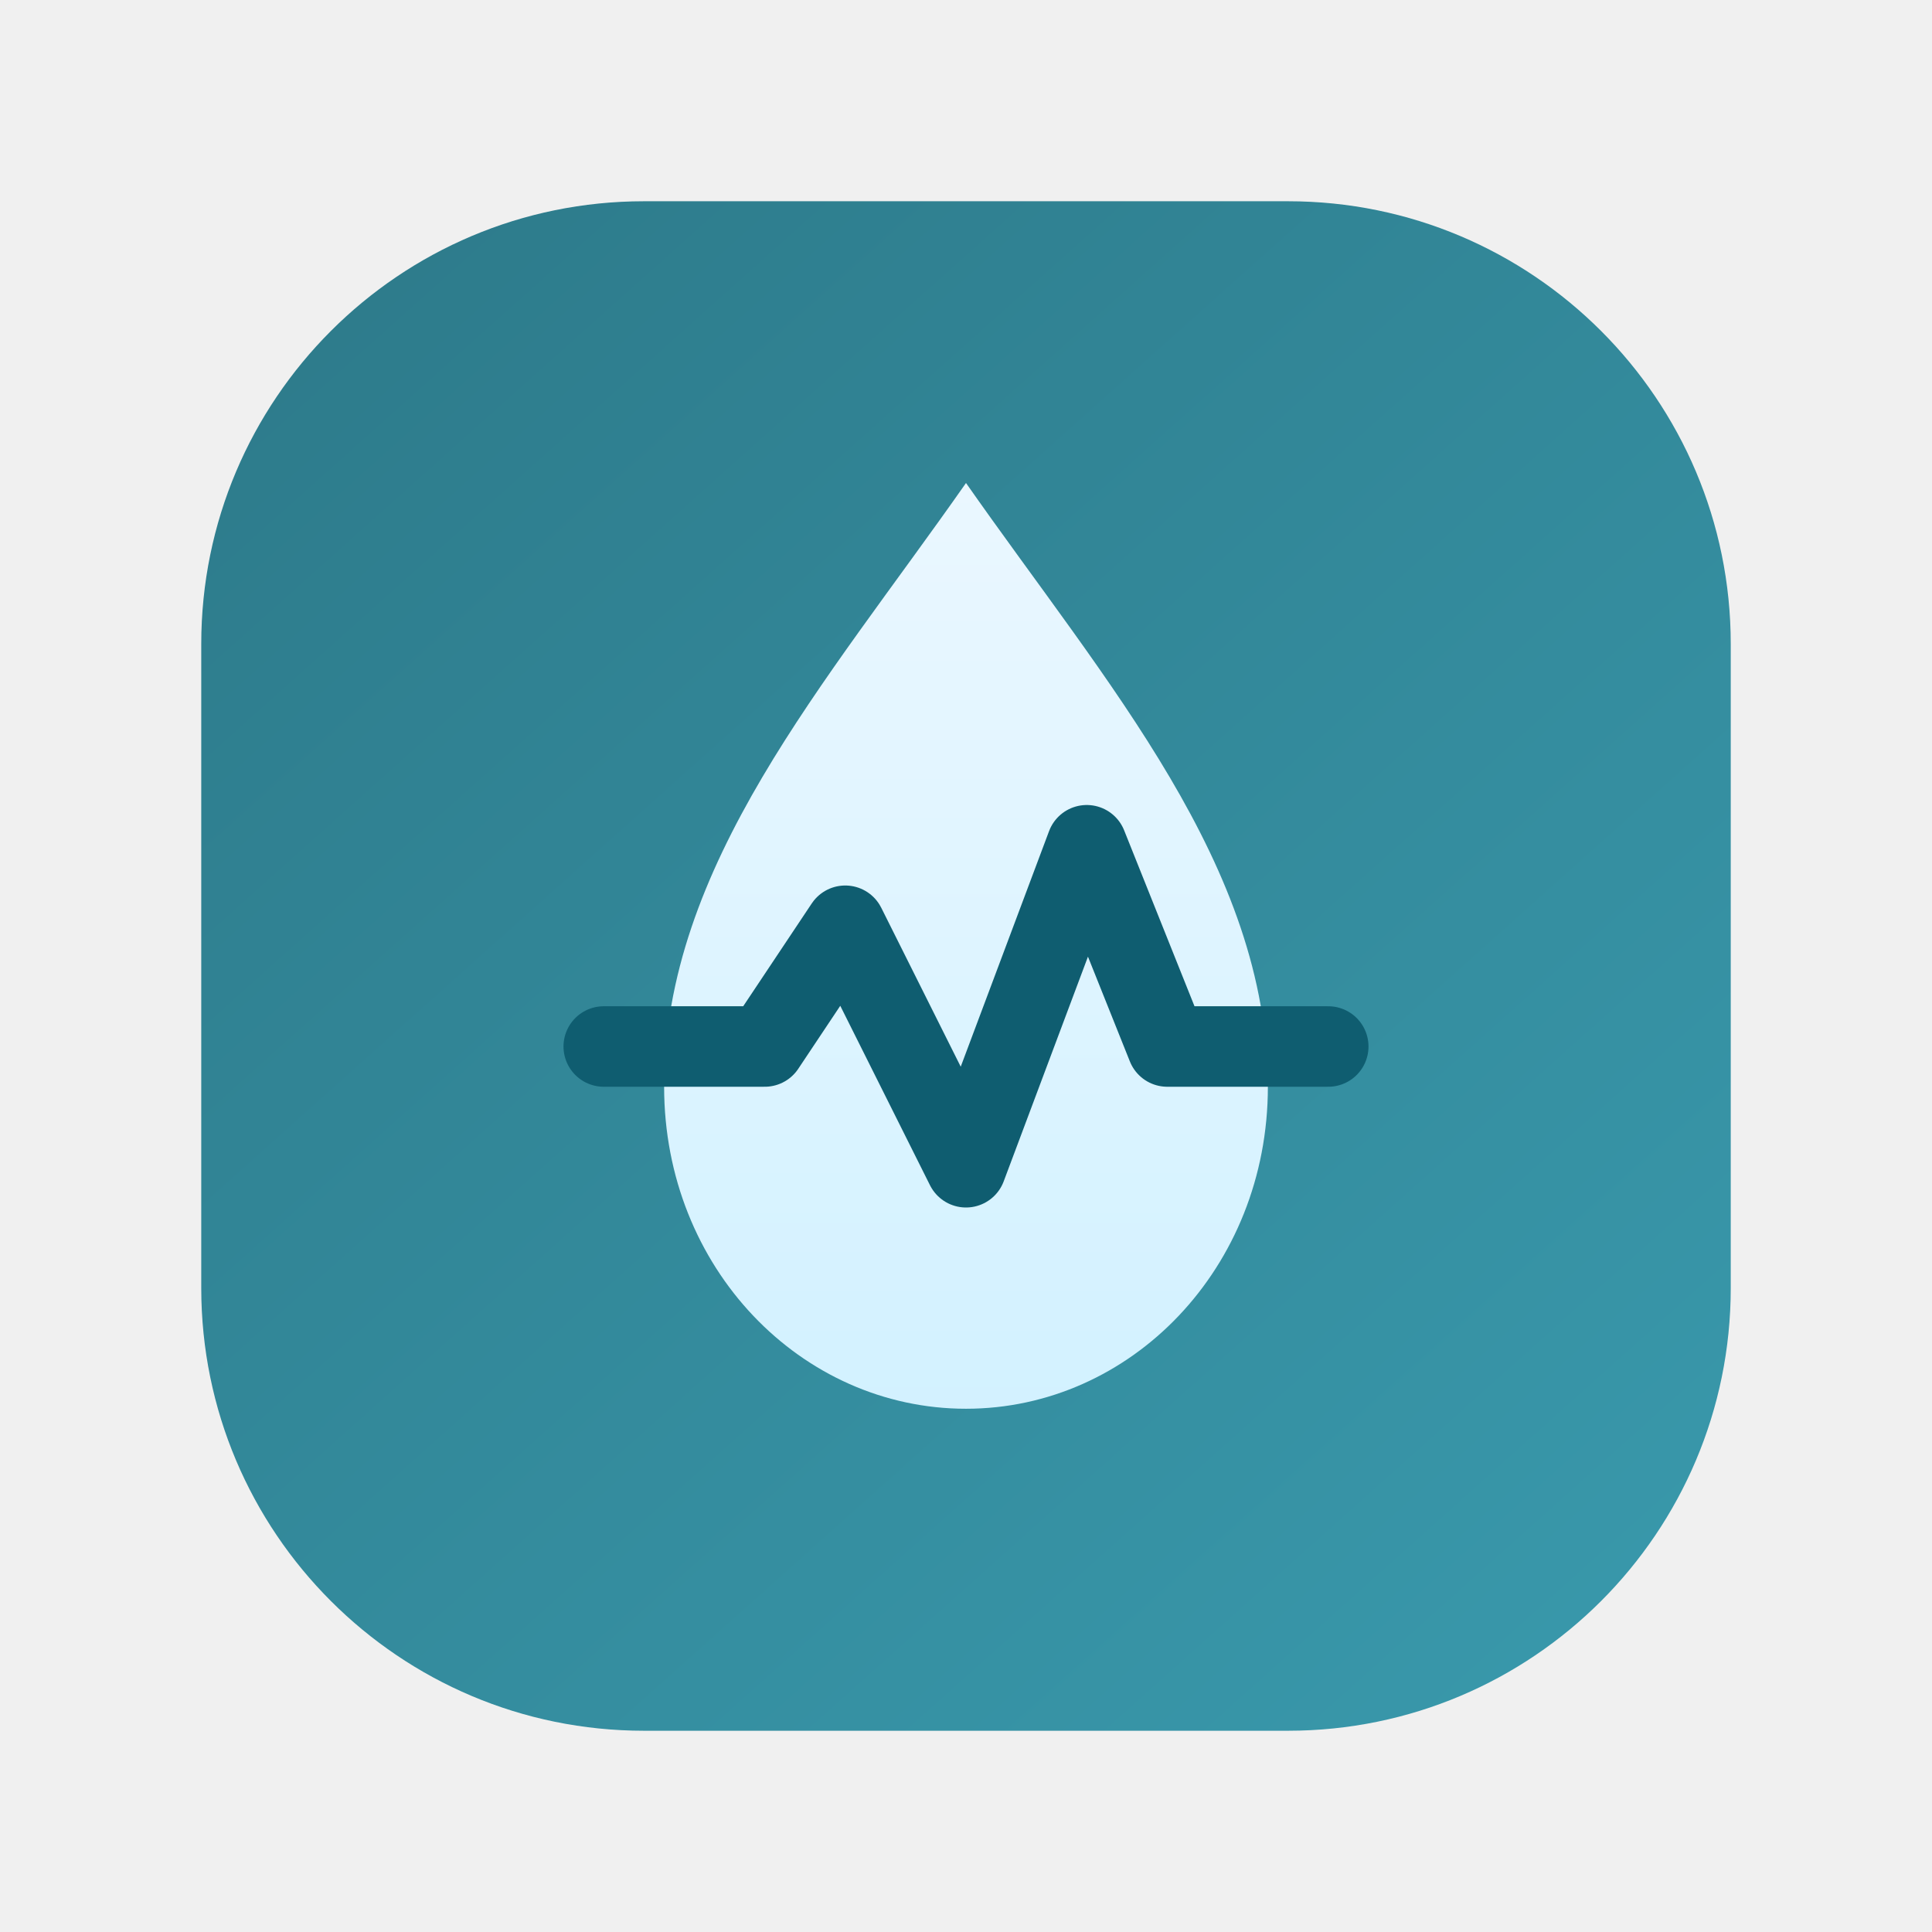
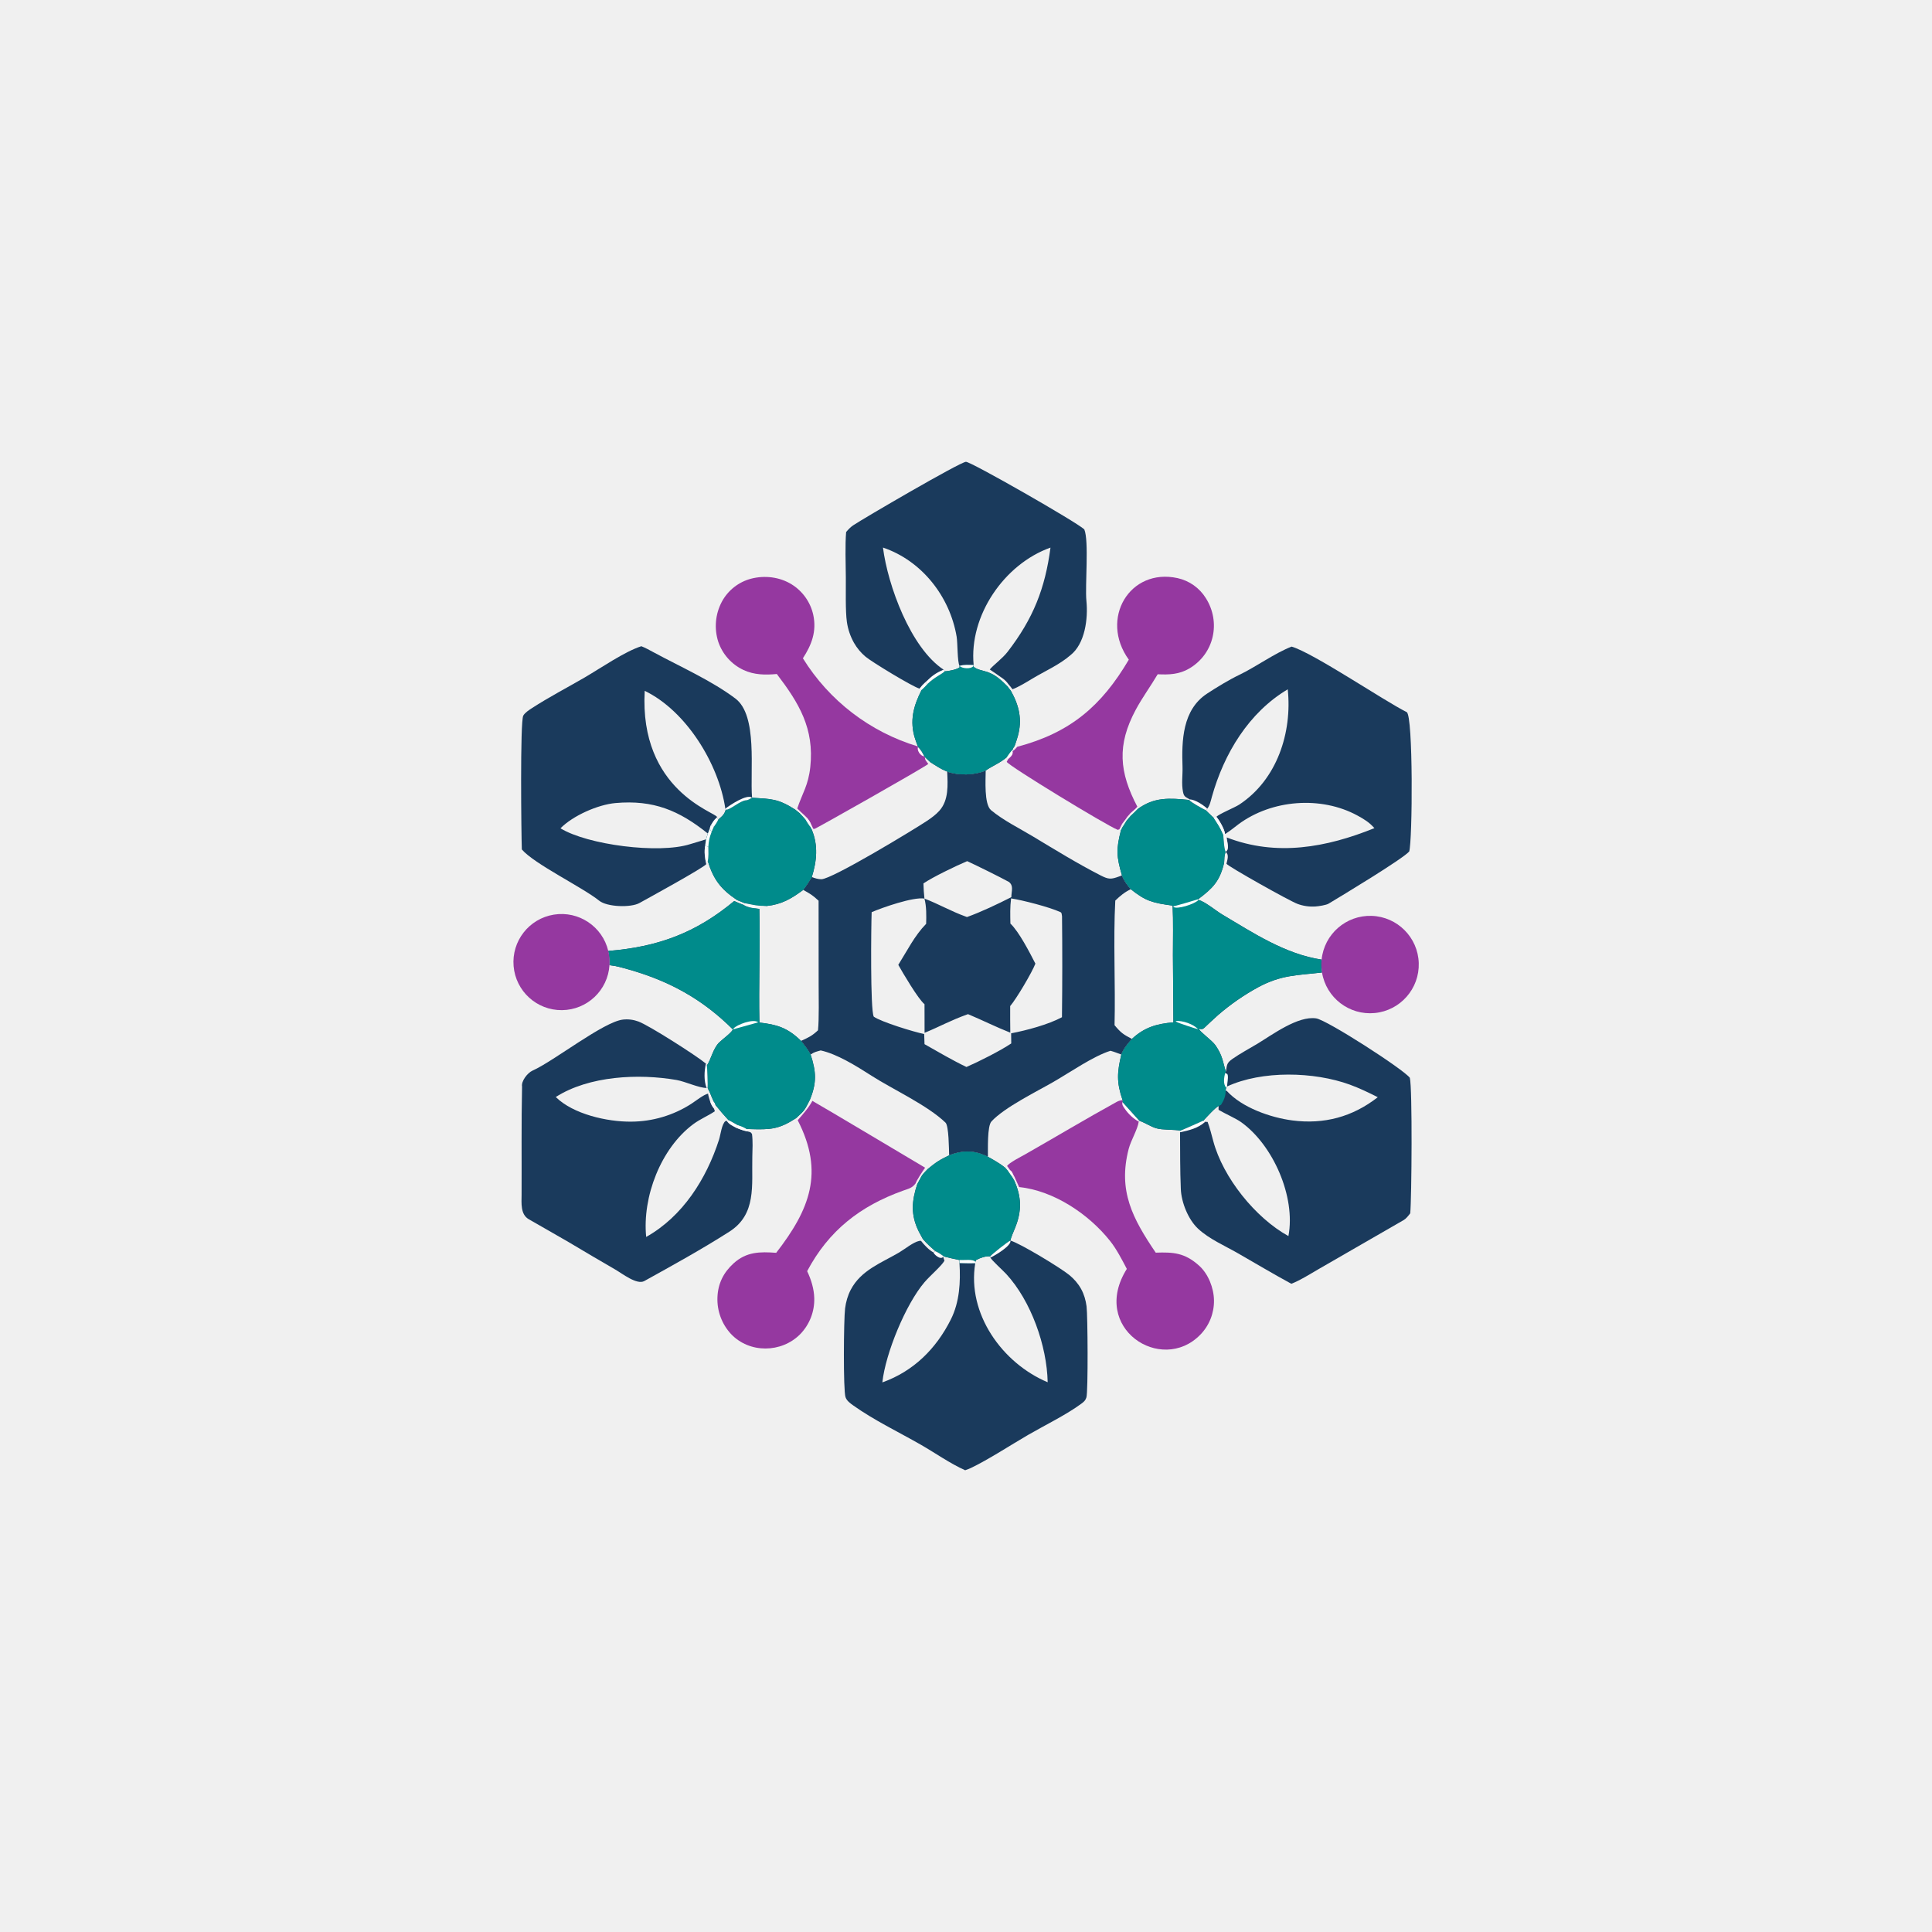
- <svg xmlns="http://www.w3.org/2000/svg" width="96" height="96" viewBox="0 0 96 96" fill="none">
-   <defs>
-     <linearGradient id="bg" x1="14" y1="10" x2="82" y2="86" gradientUnits="userSpaceOnUse">
-       <stop offset="0" stop-color="#2D7A8A" />
-       <stop offset="1" stop-color="#3999AC" />
-     </linearGradient>
-     <linearGradient id="drop" x1="48" y1="24" x2="48" y2="73" gradientUnits="userSpaceOnUse">
-       <stop offset="0" stop-color="#EAF7FF" />
-       <stop offset="1" stop-color="#D1F1FF" />
-     </linearGradient>
-   </defs>
-   <rect x="10" y="10" width="76" height="76" rx="22" fill="url(#bg)" />
-   <path d="M48 24C41 34 33 43 33 54C33 63 39.8 70 48 70C56.2 70 63 63 63 54C63 43 55 34 48 24Z" fill="url(#drop)" />
-   <path d="M30 52H38L42 46L48 58L54 42L58 52H66" stroke="#0F5D70" stroke-width="4" stroke-linecap="round" stroke-linejoin="round" />
+ <svg xmlns="http://www.w3.org/2000/svg" width="1024" height="1024" viewBox="0 0 1024 1024">
+   <path fill="#1A3A5C" d="M522.441 408.393C522.427 413.182 521.512 426.182 525.257 429.398C531.884 434.89 540.078 438.881 547.473 443.329C559.288 450.436 571.055 457.7 583.328 463.976C587.567 466.144 588.852 466.15 593.24 464.516L594.13 464.189C594.307 464.12 594.484 464.052 594.661 463.984C595.678 466.768 597.408 469.049 599.325 471.3C596.023 472.902 593.751 474.779 591.121 477.331C589.997 498.427 591.265 521.948 590.733 543.363C594.057 547.359 595.332 548.256 599.935 550.646C597.861 553.054 595.39 555.898 594.322 558.917C592.549 558.272 590.386 557.414 588.595 556.933C579.501 559.755 567.475 568.169 558.222 573.5C549.266 578.66 532.382 586.931 525.498 594.379C523.199 596.866 523.684 609.103 523.615 613.112C523.085 612.844 522.547 612.593 522.002 612.359C515.382 609.545 509.643 609.781 503.062 612.345C502.949 609.041 502.916 596.73 501.143 595.021C491.582 585.802 473.155 577.362 462.151 570.302C453.614 564.826 443.594 558.63 434.989 556.748C432.552 557.443 431.696 557.538 429.639 558.907C428.244 556.311 426.372 554.046 424.582 551.692C428.609 549.863 430.386 549.042 433.548 546.081C434.184 540.44 433.896 527.841 433.899 521.856L433.869 477.4C430.715 474.464 429.401 473.715 425.739 471.67C427.563 469.197 428.695 467.467 430.286 464.846C431.864 465.48 433.614 466.01 435.329 466.016C440.995 466.033 484.926 439.367 491.421 435.015C493.685 433.498 496.044 431.758 497.87 429.725C502.922 424.103 502.354 415.965 502.028 408.971C508.147 411.141 516.41 410.924 522.441 408.393ZM489.836 548.049L490.016 553.431C497.044 557.415 504.954 562.044 512.235 565.529C518.652 562.754 530.21 556.938 535.984 553.044L535.922 547.677C544.035 546.137 555.565 543.057 562.859 539.15C563.073 521.313 563.085 503.475 562.895 485.638C562.695 484.592 562.796 483.792 562.108 483.471C556.309 480.764 541.862 477.079 535.893 476.176C535.306 480.882 535.447 484.789 535.534 489.509C540.119 493.871 545.666 504.676 548.785 510.752C546.89 515.57 538.801 529.267 535.419 533.241C535.394 537.941 535.414 542.64 535.48 547.339C527.71 544.26 520.607 540.675 513.061 537.519C503.561 540.91 498.293 544.043 490.041 547.411L490.014 532.245C486.7 529.601 478.453 515.571 476.113 511.388C480.894 503.786 484.722 495.936 490.878 489.641C490.996 485.346 491.094 480.45 489.974 476.274C497.188 479.002 504.274 483.071 511.608 485.709L512.508 486.053C519.998 483.371 528.866 479.145 536.032 475.498C536.104 472.019 537.321 469.575 534.791 467.466C529.64 464.655 518.014 458.921 512.626 456.424C506.687 458.935 494.55 464.766 489.443 468.228C489.511 471.194 489.675 473.318 489.974 476.274C484.125 475.244 467.51 481.082 461.993 483.469C461.717 490.565 461.22 535.35 463.108 538.841C466.994 541.638 484.69 547.055 489.836 548.049Z" />
+   <path fill="#1A3A5C" d="M602.882 428.894C611.774 422.306 619.968 422.99 630.337 424C631.577 425.483 637.078 428.364 638.995 429.37L643.386 433.612C645.712 437.264 646.519 438.262 648.341 442.39C648.606 444.867 648.646 449.39 649.586 451.51C648.789 453.97 649.027 454.683 648.811 457.312C646.511 467.096 642.768 470.803 635.017 476.63L635.199 476.99C638.57 477.743 644.446 482.707 647.691 484.636C664.22 494.466 681.13 505.678 700.481 508.616C700.249 510.891 700.321 513.186 700.694 515.442C687.48 516.98 679.188 516.655 666.914 523.223C659.272 527.389 652.1 532.367 645.524 538.07C643.067 540.209 640.726 542.527 638.334 544.74C637.265 545.729 636.725 545.412 635.377 545.295C636.146 547.09 642.437 551.414 644.268 554.087C648.074 559.642 648.009 562.532 649.755 568.075C650.357 564.611 649.969 563.53 653.151 561.289C657.326 558.35 661.984 555.909 666.361 553.268C674.302 548.475 687.893 538.309 697.595 539.763C703.337 540.624 743.807 566.679 747.237 571.255C748.647 576.614 748.223 635.345 747.451 643.083C746.582 644.209 745.285 645.903 744.059 646.614C728.951 655.376 713.761 664.016 698.656 672.79C694.44 675.239 688.907 678.732 684.429 680.423C674.863 675.232 665.421 669.587 655.978 664.174C649.011 660.179 640.816 656.685 634.953 651.192C629.785 646.351 626.154 637.311 625.859 630.265C625.441 620.263 625.503 610.148 625.446 600.131L625.574 599.261C622.553 598.603 616.185 599.016 612.755 597.979C610.096 597.175 607.16 595.295 604.491 594.233L603.686 593.917C603.517 593.663 594.753 584.056 594.912 584.155L594.978 583.058C591.739 573.619 592.077 568.432 594.322 558.917C595.39 555.898 597.861 553.054 599.935 550.646C606.564 544.489 613.069 542.614 621.928 541.871L621.673 506.298C621.663 497.894 621.931 488.302 621.504 479.997C611.354 478.585 607.439 477.835 599.325 471.3C597.408 469.049 595.678 466.768 594.661 463.984C591.73 453.989 591.527 450.108 594.133 440.032L595.125 438.135C595.759 437.071 596.432 436.053 597.087 435.003L599.566 432.128C600.625 431.086 601.91 429.949 602.882 428.894ZM649.89 576.43L649.592 578.061L650.131 578.12C658.184 587.001 673.247 592.322 684.939 593.845C701.743 596.034 716.866 591.995 730.236 581.552C725.639 579.182 720.304 576.654 715.47 574.891C696.446 567.956 668.893 567.276 650.365 575.856L649.89 576.43ZM638.757 594.599L640.056 594.634C641.227 597.761 642.181 601.499 643.055 604.781C648.2 624.112 665.367 645.479 682.889 655.152C686.863 634.323 674.73 606.854 657.842 594.777C655.009 592.751 649.325 590.295 645.881 588.243C645.788 587.039 645.81 587.346 646.028 586.132C644.081 586.99 639.547 592.118 637.787 593.965L638.757 594.599Z" />
+   <path fill="#008B8B" d="M602.882 428.894C611.774 422.306 619.968 422.99 630.337 424C631.577 425.483 637.078 428.364 638.995 429.37L643.386 433.612C645.712 437.264 646.519 438.262 648.341 442.39C648.606 444.867 648.646 449.39 649.586 451.51C648.789 453.97 649.027 454.683 648.811 457.312C646.511 467.096 642.768 470.803 635.017 476.63L635.199 476.99C638.57 477.743 644.446 482.707 647.691 484.636C664.22 494.466 681.13 505.678 700.481 508.616C700.249 510.891 700.321 513.186 700.694 515.442C687.48 516.98 679.188 516.655 666.914 523.223C659.272 527.389 652.1 532.367 645.524 538.07C643.067 540.209 640.726 542.527 638.334 544.74C637.265 545.729 636.725 545.412 635.377 545.295C636.146 547.09 642.437 551.414 644.268 554.087C648.074 559.642 648.009 562.532 649.755 568.075L649.364 568.595C649.713 569.073 649.672 569.103 650.212 569.045C651.25 569.516 650.633 573.025 650.554 573.77C650.485 574.465 650.422 575.16 650.365 575.856L649.89 576.43L649.592 578.061C649.744 580.801 648.615 583.284 647.186 585.563L646.028 586.132C644.081 586.99 639.547 592.118 637.787 593.965C637.396 594.131 625.011 599.713 625.574 599.261C622.553 598.603 616.185 599.016 612.755 597.979C610.096 597.175 607.16 595.295 604.491 594.233L603.686 593.917C603.517 593.663 594.753 584.056 594.912 584.155L594.978 583.058C591.739 573.619 592.077 568.432 594.322 558.917C595.39 555.898 597.861 553.054 599.935 550.646C606.564 544.489 613.069 542.614 621.928 541.871L621.673 506.298C621.663 497.894 621.931 488.302 621.504 479.997C611.354 478.585 607.439 477.835 599.325 471.3C597.408 469.049 595.678 466.768 594.661 463.984C591.73 453.989 591.527 450.108 594.133 440.032L595.125 438.135C595.759 437.071 596.432 436.053 597.087 435.003L599.566 432.128C600.625 431.086 601.91 429.949 602.882 428.894Z" />
+   <path fill="white" d="M635.199 476.99C633.157 479.286 623.395 482.261 621.918 480.604L621.979 480.25C621.205 480.846 634.417 476.803 635.017 476.63L635.199 476.99Z" />
+   <path fill="white" d="M649.364 568.595C649.713 569.073 649.672 569.103 650.212 569.045C651.25 569.516 650.633 573.025 650.554 573.77C650.485 574.465 650.422 575.16 650.365 575.856L649.89 576.43C648.142 574.524 648.816 571 649.364 568.595Z" />
+   <path fill="white" d="M623.08 541.154C626.778 540.813 632.565 542.799 635.002 545.516C633.877 545.271 624.102 542.088 623.595 541.613L623.08 541.154Z" />
+   <path fill="white" d="M625.574 599.261C625.011 599.713 637.396 594.131 637.787 593.965L638.757 594.599C635.071 597.97 630.179 599.147 625.446 600.131L625.574 599.261Z" />
+   <path fill="#1A3A5C" d="M389.147 477.551C390.981 478.431 392.534 478.966 394.362 479.748C395.926 480.686 398.355 481.28 400.188 481.384L402.461 481.726C402.952 501.834 402.065 522.084 402.499 541.971C411.973 543.052 417.477 544.772 424.582 551.692C426.372 554.046 428.244 556.311 429.639 558.907C432.631 568.06 432.979 573.907 429.203 583.041C426.369 588.539 426.62 588.368 422.009 592.607C412.779 598.603 408.464 598.775 397.478 598.448L395.513 598.325C394.356 597.555 392.272 596.743 390.96 596.345L389.965 597.666C392.241 598.49 393.446 599.126 395.889 599.597L396.162 599.651C396.704 599.795 397.307 599.929 397.822 600.136L398.569 601.001C399.075 604.959 398.839 609.237 398.741 613.22C398.372 628.157 401.099 643.667 386.442 652.895C371.882 662.185 356.582 670.617 341.48 678.986C337.591 681.142 329.919 675.101 326.177 672.93C317.856 668.108 309.566 663.231 301.31 658.298C294.306 654.176 287.206 650.268 280.195 646.176C275.786 643.603 276.431 637.617 276.451 633.263C276.539 614.134 276.284 595.045 276.703 575.917C276.184 573.06 279.526 568.654 282.316 567.416C293.502 562.452 319.908 541.523 330.206 540.398C332.973 540.095 335.773 540.445 338.38 541.422C343.949 543.446 369.108 559.51 374.142 563.719L374.658 564.743C376.79 561.709 377.936 555.747 381.119 552.592C382.87 550.856 387.764 547.331 388.453 545.63C372.38 529.628 354.934 520.014 333.187 513.834C329.845 512.884 326.5 511.913 323.036 511.557C323.198 509.028 322.982 506.488 322.395 504.023C348.619 501.873 368.71 494.579 389.147 477.551ZM375.28 579.654C375.612 581.718 375.927 582.119 376.463 584.06C377.109 585.649 377.325 586.174 378.4 587.519L378.9 588.985C375.239 591.465 371.164 593.07 367.464 595.819C350.219 608.628 340.381 634.388 342.49 655.598C361.819 644.771 374.402 624.849 381.097 604.052C381.926 601.477 382.515 595.753 384.512 594.193L385.211 594.131L386.147 593.726C383.569 590.935 381.611 588.651 379.231 585.688C378.928 584.697 378.952 584.713 378.314 583.892C377.644 582.447 376.915 580.812 376.364 579.329L375.06 576.64L374.496 576.634C370.53 576.69 363.134 573.205 358.639 572.425C338.483 568.926 312.163 570.186 294.569 581.443C303.808 590.578 321.91 594.617 334.508 594.497C345.802 594.452 356.848 591.184 366.349 585.078C368.668 583.561 372.925 580.184 375.28 579.654Z" />
+   <path fill="#F5FAFD" fill-opacity="0.035" d="M376.364 579.329C376.915 580.812 377.644 582.447 378.314 583.892L376.463 584.06C375.927 582.119 375.612 581.718 375.28 579.654L376.364 579.329Z" />
+   <path fill="white" fill-opacity="0.584" d="M378.314 583.892C378.952 584.713 378.928 584.697 379.231 585.688C378.946 586.295 378.669 586.905 378.4 587.519C377.325 586.174 377.109 585.649 376.463 584.06L378.314 583.892Z" />
+   <path fill="#008B8B" d="M389.147 477.551C390.981 478.431 392.534 478.966 394.362 479.748C395.926 480.686 398.355 481.28 400.188 481.384L402.461 481.726C402.952 501.834 402.065 522.084 402.499 541.971C411.973 543.052 417.477 544.772 424.582 551.692C426.372 554.046 428.244 556.311 429.639 558.907C432.631 568.06 432.979 573.907 429.203 583.041C426.369 588.539 426.62 588.368 422.009 592.607C412.779 598.603 408.464 598.775 397.478 598.448L395.513 598.325C394.356 597.555 392.272 596.743 390.96 596.345C389.267 595.484 387.772 594.434 386.147 593.726C383.569 590.935 381.611 588.651 379.231 585.688C378.928 584.697 378.952 584.713 378.314 583.892C377.644 582.447 376.915 580.812 376.364 579.329L375.06 576.64C375.225 575.812 374.851 565.31 374.658 564.743C376.79 561.709 377.936 555.747 381.119 552.592C382.87 550.856 387.764 547.331 388.453 545.63C372.38 529.628 354.934 520.014 333.187 513.834C329.845 512.884 326.5 511.913 323.036 511.557C323.198 509.028 322.982 506.488 322.395 504.023C348.619 501.873 368.71 494.579 389.147 477.551Z" />
+   <path fill="white" d="M388.453 545.63L388.934 545.034C390.306 543.25 399.266 539.69 401.86 541.854C400.984 542.18 388.321 545.592 388.453 545.63Z" />
+   <path fill="#F5FAFD" d="M374.142 563.719L374.658 564.743C374.851 565.31 375.225 575.812 375.06 576.64L374.496 576.634C373.008 572.671 373.239 567.799 374.142 563.719Z" />
+   <path fill="white" d="M386.147 593.726C387.772 594.434 389.267 595.484 390.96 596.345L389.965 597.666C387.798 596.476 386.59 596.049 385.211 594.131L386.147 593.726Z" />
+   <path fill="#1A3A5C" d="M339.935 342.512C342.044 343.331 344.493 344.684 346.514 345.781C360.444 353.317 377.221 360.768 389.766 370.227C401.715 379.236 397.441 408.338 398.604 422.816C408.809 423.451 412.427 423.316 421.415 429.062C422.262 429.757 423.091 430.404 423.927 431.116C425.03 432.281 425.969 433.259 426.998 434.5C427.778 435.823 428.526 436.928 429.41 438.179C429.683 438.667 429.95 439.157 430.213 439.651C433.764 448.016 432.922 456.398 430.286 464.846C428.695 467.467 427.563 469.197 425.739 471.67C419.455 476.288 414.304 479.389 406.359 480.185C400.806 480.16 400.003 479.685 394.825 478.725L393.698 478.296C392.706 477.914 391.724 477.522 390.745 477.108C382.068 471.332 378.175 466.194 375.123 456.373C375.62 454.684 375.449 450.818 375.428 448.863L373.757 448.182C373.183 451.447 373.575 454.783 374.362 457.976C373.238 459.801 343.121 476.291 338.888 478.637C334.398 481.123 321.816 480.793 317.576 477.378C308.819 470.326 283.087 457.884 276.579 450.215C276.289 442.494 275.611 382.395 277.348 379.297C278.239 377.707 280.489 376.268 282.003 375.285C290.924 369.49 300.641 364.462 309.846 359.1C318.219 354.222 331.223 345.248 339.935 342.512ZM379.962 433.249L380.708 434.34C382.739 432.658 383.986 431.63 384.668 429.114L384.445 428.6C380.937 404.858 363.704 376.769 341.711 366.157C338.745 419.02 379.377 430.525 380.049 433.035L379.962 433.249ZM375.199 441.812C359.995 429.613 346.385 423.843 326.217 425.634C316.913 426.461 303.62 432.326 297.07 439.017C311.342 447.779 349.199 452.719 365.785 447.416C368.568 446.526 371.39 445.811 374.235 444.853C374.548 443.837 374.869 442.823 375.199 441.812ZM376.165 439.187L377.146 441.039C377.612 440.024 378.031 439.132 378.455 438.097L376.693 437.513C376.43 438.224 376.347 438.467 376.165 439.187Z" />
+   <path fill="white" fill-opacity="0.706" d="M376.693 437.513L378.455 438.097C378.031 439.132 377.612 440.024 377.146 441.039L376.165 439.187C376.347 438.467 376.43 438.224 376.693 437.513Z" />
+   <path fill="#008B8B" d="M398.604 422.816C408.809 423.451 412.427 423.316 421.415 429.062C422.262 429.757 423.091 430.404 423.927 431.116C425.03 432.281 425.969 433.259 426.998 434.5C427.778 435.823 428.526 436.928 429.41 438.179C429.683 438.667 429.95 439.157 430.213 439.651C433.764 448.016 432.922 456.398 430.286 464.846C428.695 467.467 427.563 469.197 425.739 471.67C419.455 476.288 414.304 479.389 406.359 480.185C400.806 480.16 400.003 479.685 394.825 478.725L393.698 478.296C392.706 477.914 391.724 477.522 390.745 477.108C382.068 471.332 378.175 466.194 375.123 456.373C375.62 454.684 375.449 450.818 375.428 448.863L373.757 448.182L374.235 444.853C374.548 443.837 374.869 442.823 375.199 441.812C375.499 440.93 375.821 440.054 376.165 439.187L377.146 441.039C377.612 440.024 378.031 439.132 378.455 438.097C379.336 436.801 380.106 435.778 380.708 434.34C382.739 432.658 383.986 431.63 384.668 429.114C386.658 429.617 392.44 424.189 395.511 424.169C396.304 424.164 397.871 423.264 398.604 422.816Z" />
+   <path fill="white" d="M376.165 439.187L377.146 441.039C376.023 443.689 375.623 445.986 375.428 448.863L373.757 448.182L374.235 444.853C374.548 443.837 374.869 442.823 375.199 441.812C375.499 440.93 375.821 440.054 376.165 439.187Z" />
+   <path fill="white" d="M384.445 428.6C386.757 426.811 395.967 420.611 398.604 422.816C397.871 423.264 396.304 424.164 395.511 424.169C392.44 424.189 386.658 429.617 384.668 429.114L384.445 428.6Z" />
+   <path fill="white" d="M376.693 437.513C378.029 435.354 378.084 434.968 379.962 433.249L380.708 434.34C380.106 435.778 379.336 436.801 378.455 438.097L376.693 437.513Z" />
+   <path fill="#1A3A5C" d="M503.062 612.345C509.643 609.781 515.382 609.545 522.002 612.359C522.547 612.593 523.085 612.844 523.615 613.112C526.771 614.876 530.132 616.729 532.926 619.045C533.455 619.627 533.808 620.049 534.298 620.662C534.992 621.704 535.7 622.594 536.383 623.639C536.696 624.198 536.997 624.685 537.332 625.23C541.515 634.163 541.685 641.915 537.942 650.971C537.397 652.29 535.624 656.408 535.546 657.54C540.673 658.958 562.258 672.079 566.78 675.808C569.291 677.878 571.454 680.336 573.024 683.196C574.596 686.06 575.477 689.172 575.899 692.401C576.52 697.158 576.763 737.497 575.824 740.633C575.336 742.262 574.467 742.993 573.135 743.981C565.276 749.809 553.744 755.428 545.042 760.463C535.845 765.785 523.908 773.619 514.598 778.057C513.67 778.5 512.708 778.848 511.741 779.193C511.677 779.216 511.614 779.242 511.55 779.267C503.492 775.662 495.73 770.126 488.022 765.711C476.232 758.958 463.253 752.768 452.219 744.897C450.585 743.731 448.836 742.495 448.141 740.53C446.886 736.976 447.176 699.353 447.914 693.507C448.35 690.055 449.315 686.639 450.937 683.551C456.389 673.176 467.133 669.383 476.638 663.79C479.535 662.085 484.012 658.353 487.283 657.696C487.575 657.638 487.88 657.699 488.178 657.7C489.721 659.749 492.482 662.642 494.78 663.831L495.776 663.174C493.206 660.866 491.452 659.39 489.137 656.72C488.389 655.409 487.673 654.081 486.987 652.737C482.581 643.882 483.224 636.547 486.166 627.601C488.605 623.316 487.931 623.392 491.622 619.688C495.936 616.134 498.036 614.713 503.062 612.345ZM516.902 669.544C512.484 696.262 531.178 722.48 555.287 732.622C554.908 713.369 546.488 689.522 533.319 675.24C531.526 673.295 525.346 667.731 524.947 666.538L524.825 665.927C522.548 665.577 519.381 666.759 517.367 667.831L516.944 668.773L516.902 669.544ZM499.901 666.144L500.58 668.234C498.893 671.138 493.135 675.943 490.003 679.606C480.078 691.213 469.327 717.266 467.664 732.701C484.148 726.824 496.208 714.876 504.012 699.242C508.573 690.104 509.182 679.552 508.539 669.455L508.513 667.849C505.77 667.3 503.045 666.67 500.339 665.962L499.901 666.144Z" />
+   <path fill="#008B8B" d="M503.062 612.345C509.643 609.781 515.382 609.545 522.002 612.359C522.547 612.593 523.085 612.844 523.615 613.112C526.771 614.876 530.132 616.729 532.926 619.045C533.455 619.627 533.808 620.049 534.298 620.662C534.992 621.704 535.7 622.594 536.383 623.639C536.696 624.198 536.997 624.685 537.332 625.23C541.515 634.163 541.685 641.915 537.942 650.971C537.397 652.29 535.624 656.408 535.546 657.54C534.501 657.781 525.503 664.933 524.825 665.927C522.548 665.577 519.381 666.759 517.367 667.831L516.944 668.773L516.902 669.544C514.114 669.581 511.325 669.552 508.539 669.455L508.513 667.849C505.77 667.3 503.045 666.67 500.339 665.962C499.149 665.079 497.121 663.724 495.776 663.174C493.206 660.866 491.452 659.39 489.137 656.72C488.389 655.409 487.673 654.081 486.987 652.737C482.581 643.882 483.224 636.547 486.166 627.601C488.605 623.316 487.931 623.392 491.622 619.688C495.936 616.134 498.036 614.713 503.062 612.345Z" />
+   <path fill="white" d="M508.513 667.849C510.842 667.989 515.799 667.22 516.944 668.773L516.902 669.544C514.114 669.581 511.325 669.552 508.539 669.455L508.513 667.849Z" />
+   <path fill="white" d="M524.825 665.927C525.503 664.933 534.501 657.781 535.546 657.54C536.238 660.22 527.163 665.593 524.947 666.538L524.825 665.927Z" />
+   <path fill="white" d="M495.776 663.174C497.121 663.724 499.149 665.079 500.339 665.962L499.901 666.144C498.389 668.073 494.741 664.517 494.78 663.831L495.776 663.174Z" />
+   <path fill="#1A3A5C" d="M448.468 281.986C449.6 280.672 450.723 279.425 452.172 278.453C457.717 274.733 508.474 245.115 511.933 244.765C514.344 244.521 570.942 276.896 574.7 280.591C577.272 286.664 575.023 310.565 575.818 318.45C576.776 327.957 575.072 341.218 567.321 347.299C561.36 352.442 553.895 355.633 547.166 359.686C544.317 361.401 539.65 364.271 536.631 365.317C535.856 364.209 535.256 363.554 534.38 362.537C533.409 361.148 532.222 360.134 530.843 359.156C528.771 357.717 526.72 356.223 524.599 354.845C526.212 352.759 531.284 349.053 534.004 345.532C547.603 327.928 553.936 311.934 556.78 290.243C532.305 298.917 513.517 326.317 516.058 352.479L515.802 353.118C517.386 354.923 520.779 355.302 523.411 356.19C526.281 357.329 526.872 357.694 529.401 359.553C531.696 361.318 531.972 361.823 534.022 363.761C534.211 364.052 534.399 364.343 534.588 364.634L535.707 366.007C540.157 373.878 541.948 381.406 539.42 390.344C538.915 392.079 538.35 393.796 537.724 395.491C537.084 396.267 537.122 396.359 536.654 397.374L536.574 397.542C535.366 398.769 534.648 399.856 533.683 401.291C529.904 404.52 526.365 405.71 522.441 408.393C516.41 410.924 508.147 411.141 502.028 408.971C498.584 407.605 496.144 405.902 493.029 403.918C492.052 403.028 491.159 402.116 490.175 401.24L489.821 400.884C489.063 399.335 487.878 397.147 486.527 396.04L486.45 395.609C485.946 394.292 485.473 392.964 485.029 391.626C481.96 382.142 484.155 374.144 488.49 365.658C489.7 364.604 490.484 363.703 491.556 362.534L490.492 361.606C489.189 362.777 488.454 363.616 487.398 365.003C483.624 363.948 462.1 350.865 458.78 348.074C456.294 345.997 454.203 343.49 452.606 340.672C450.695 337.261 449.428 333.528 448.87 329.659C448.038 323.967 448.351 312.368 448.305 306.048C448.253 298.883 447.88 288.811 448.468 281.986ZM500.132 354.934L500.735 355.785C502.352 355.864 507.223 354.847 508.602 353.725L508.579 352.947C507.356 350.687 507.618 340.876 507.035 337.429C503.441 316.172 488.599 297.185 467.992 290.216C470.52 310.183 482.616 343.414 500.132 354.934Z" />
+   <path fill="#008B8B" d="M508.579 352.947C510.867 352.163 513.594 352.437 516.058 352.479L515.802 353.118C517.386 354.923 520.779 355.302 523.411 356.19C526.281 357.329 526.872 357.694 529.401 359.553C531.696 361.318 531.972 361.823 534.022 363.761C534.211 364.052 534.399 364.343 534.588 364.634L535.707 366.007C540.157 373.878 541.948 381.406 539.42 390.344C538.915 392.079 538.35 393.796 537.724 395.491C537.084 396.267 537.122 396.359 536.654 397.374L536.574 397.542C535.366 398.769 534.648 399.856 533.683 401.291C529.904 404.52 526.365 405.71 522.441 408.393C516.41 410.924 508.147 411.141 502.028 408.971C498.584 407.605 496.144 405.902 493.029 403.918C492.052 403.028 491.159 402.116 490.175 401.24L489.821 400.884C489.063 399.335 487.878 397.147 486.527 396.04L486.45 395.609C485.946 394.292 485.473 392.964 485.029 391.626C481.96 382.142 484.155 374.144 488.49 365.658C489.7 364.604 490.484 363.703 491.556 362.534C495.406 358.817 499.079 357.443 500.735 355.785C502.352 355.864 507.223 354.847 508.602 353.725L508.579 352.947Z" />
+   <path fill="white" d="M508.579 352.947C510.867 352.163 513.594 352.437 516.058 352.479L515.802 353.118C514.637 354.661 510.059 354.47 508.579 352.947Z" />
+   <path fill="white" d="M490.492 361.606C493.867 358.326 495.728 356.8 500.132 354.934L500.735 355.785C499.079 357.443 495.406 358.817 491.556 362.534L490.492 361.606Z" />
+   <path fill="#1A3A5C" d="M684.594 342.712C696.26 346.189 733.204 371.223 745.57 377.429C749.072 379.187 748.671 445.762 746.906 451.312C743.392 455.341 710.988 474.873 704.172 478.962C702.9 479.726 698.905 480.348 697.255 480.449C694.015 480.678 690.763 480.213 687.717 479.085C683.515 477.568 650.701 459.127 650.049 457.795C650.555 455.589 651.564 452.938 649.586 451.51C651.899 450.034 650.351 446.521 650.158 443.851C676.621 454.104 703.109 449.172 728.468 438.931C725.726 435.825 722.948 434.14 719.449 432.239C700.129 421.747 674.101 423.8 656.484 436.826C654.419 438.353 652.315 440.139 650.147 441.525L649.294 442.061C649.089 439.671 646.29 434.74 644.696 432.957C646.206 431.335 654.399 428.055 656.88 426.419C676.897 413.214 684.939 388.229 682.536 365.349C661.79 377.679 648.719 399.506 642.34 422.282C641.769 424.321 641.218 427.034 639.887 428.591L638.995 429.37C637.078 428.364 631.577 425.483 630.337 424L630.525 423.679C628.35 422.325 627.582 422.421 627.029 419.765C626.13 415.379 626.891 410.978 626.762 406.557C626.282 392.554 626.662 376.231 639.785 367.623C644.879 364.281 651.361 360.33 656.92 357.653C665.705 353.421 675.756 346.114 684.594 342.712Z" />
+   <path fill="white" d="M630.525 423.679C633.586 423.825 637.665 426.614 639.887 428.591L638.995 429.37C637.078 428.364 631.577 425.483 630.337 424L630.525 423.679Z" />
+   <path fill="#9538A0" d="M411.726 357.236C405.635 357.801 399.726 357.741 394.049 355.097C387.762 352.147 382.945 346.766 380.708 340.191C378.442 333.147 379.117 325.486 382.581 318.947C385.829 312.893 391.448 308.462 398.092 306.716C405.283 304.853 413.205 305.771 419.572 309.711C425.436 313.344 429.578 319.198 431.056 325.936C432.916 334.679 430.178 341.805 425.548 348.904C439.468 371.384 461.129 387.996 486.45 395.609L486.527 396.04C487.878 397.147 489.063 399.335 489.821 400.884L490.175 401.24C490.347 403.075 490.841 403.249 492.023 404.915C488.448 407.61 432.21 439.355 431.705 439.345C431.46 439.34 431.222 439.264 430.98 439.224C430.558 438.186 430.285 437.634 429.777 436.653C429.273 435.521 428.662 434.591 427.864 433.632C427.291 433.045 426.707 432.469 426.112 431.904C425.861 431.674 425.609 431.443 425.358 431.213L424.774 430.663C424.26 430.142 423.749 429.637 423.21 429.141L422.552 428.517C425.341 420.264 428.432 416.276 429.477 406.491C431.659 386.05 423.441 372.61 411.726 357.236Z" />
+   <path fill="white" d="M486.527 396.04C487.878 397.147 489.063 399.335 489.821 400.884C487.725 400.627 485.973 397.717 486.527 396.04Z" />
+   <path fill="#9538A0" d="M594.978 583.058L594.912 584.155C594.753 584.056 603.517 593.663 603.686 593.917L603.551 594.487C602.996 598.571 599.403 604.399 598.226 608.944C592.453 631.238 600.349 645.913 612.567 663.935C621.853 663.608 627.933 663.974 635.542 670.818C640.444 675.226 643.342 682.639 643.436 689.228C643.533 696.054 640.893 702.634 636.106 707.501C615.428 728.567 577.626 703.785 597.239 672.545C594.684 667.661 591.769 662.013 588.356 657.72C577.007 643.446 558.532 631.08 540.137 629.159L537.924 624.254L536.797 622.146C536.328 621.076 536.247 620.961 535.349 620.215C534.783 619.395 534.384 618.821 533.766 618.045C534.712 616.313 541.31 612.996 543.241 611.898C559.481 602.66 575.507 593.02 591.882 584.021C593.005 583.404 593.753 583.252 594.978 583.058Z" />
+   <path fill="white" d="M594.912 584.155C594.753 584.056 603.517 593.663 603.686 593.917L603.551 594.487C600.611 592.811 598.091 590.488 596.181 587.693C595.216 586.281 594.644 585.683 594.912 584.155Z" />
+   <path fill="#9538A0" d="M598.295 349.645C582.601 327.875 598.847 300.861 624.149 306.418C630.376 307.794 635.782 311.628 639.138 317.05C647.163 329.754 643.617 346.458 630.382 354.298C625.031 357.468 619.612 357.668 613.595 357.375C609.839 363.76 605.49 369.62 601.967 376.184C591.911 394.921 593.185 409.241 602.83 427.594C601.98 428.758 600.116 430.089 598.967 431.256C597.664 432.643 597.363 433.04 596.291 434.641C595.736 435.336 595.201 436.047 594.686 436.773C594.184 437.727 593.751 438.585 593.288 439.563L592.413 439.84C586.214 437.359 534.56 405.928 533.579 403.776L534.435 402.193C535.733 401.02 537.061 399.939 536.638 398.148C537.415 397.663 537.924 397.259 538.511 396.556L539.158 395.808C567.218 388.405 583.786 374.251 598.295 349.645Z" />
+   <path fill="#9538A0" d="M430.577 583.49C434.194 585.437 490.357 618.936 490.335 618.907C489.275 620.314 485.815 625.596 485.279 627.241C483.411 629.732 481.611 630.013 478.716 631.05C455.925 639.214 439.251 652.188 427.807 673.743C429.919 678.154 431.457 683.14 431.573 688.054C431.768 695.133 429.103 701.993 424.18 707.084C414.231 717.209 397.147 717.402 387.371 706.963C382.57 701.735 380.015 694.831 380.255 687.738C380.503 680.372 383.444 674.485 388.818 669.601C395.645 663.396 402.872 663.391 411.402 664.014C429.134 641.109 437.062 621.486 422.801 593.749C425.562 590.522 428.554 587.255 430.577 583.49Z" />
+   <path fill="#9538A0" d="M700.481 508.616C701.858 495.093 713.485 484.954 727.07 485.432C740.655 485.909 751.542 496.839 751.966 510.426C752.39 524.012 742.205 535.6 728.677 536.923C715.148 538.247 702.911 528.853 700.694 515.442C700.321 513.186 700.249 510.891 700.481 508.616Z" />
+   <path fill="#9538A0" d="M323.036 511.557C322.181 524.865 311.209 535.263 297.874 535.401C284.539 535.539 273.353 525.371 272.224 512.083C271.094 498.796 280.402 486.885 293.568 484.769C306.735 482.654 319.306 491.05 322.395 504.023C322.982 506.488 323.198 509.028 323.036 511.557Z" />
+   <path fill="white" fill-opacity="0.518" d="M648.341 442.39L649.294 442.061C649.817 442.828 649.806 442.917 650.158 443.851C650.351 446.521 651.899 450.034 649.586 451.51C648.646 449.39 648.606 444.867 648.341 442.39Z" />
+   <path fill="white" fill-opacity="0.722" d="M373.757 448.182L375.428 448.863C375.449 450.818 375.62 454.684 375.123 456.373C374.866 456.041 374.974 456.121 374.799 456.034C374.502 456.175 374.409 457.673 374.362 457.976C373.575 454.783 373.183 451.447 373.757 448.182Z" />
+   <path fill="#F5FAFD" fill-opacity="0.98" d="M644.696 432.957C646.29 434.74 649.089 439.671 649.294 442.061L648.341 442.39C646.519 438.262 645.712 437.264 643.386 433.612L644.696 432.957Z" />
+   <path fill="#F5FAFD" fill-opacity="0.118" d="M422.009 592.607C426.62 588.368 426.369 588.539 429.203 583.041L430.577 583.49C428.554 587.255 425.562 590.522 422.801 593.749C422.537 593.368 422.273 592.988 422.009 592.607Z" />
+   <path fill="white" fill-opacity="0.047" d="M489.137 656.72C491.452 659.39 493.206 660.866 495.776 663.174L494.78 663.831C492.482 662.642 489.721 659.749 488.178 657.7C488.466 657.427 488.906 657.047 489.137 656.72Z" />
+   <path fill="white" fill-opacity="0.569" d="M394.825 478.725C400.003 479.685 400.806 480.16 406.359 480.185C404.296 480.444 404.053 480.467 402.016 480.248C400.938 480.504 400.476 480.353 400.188 481.384C398.355 481.28 395.926 480.686 394.362 479.748C394.603 479.295 394.688 479.198 394.825 478.725Z" />
+   <path fill="#F5FAFD" fill-opacity="0.075" d="M485.279 627.241C485.815 625.596 489.275 620.314 490.335 618.907L491.622 619.688C487.931 623.392 488.605 623.316 486.166 627.601L485.279 627.241Z" />
+   <path fill="white" fill-opacity="0.886" d="M390.96 596.345C392.272 596.743 394.356 597.555 395.513 598.325L396.162 599.651L395.889 599.597C393.446 599.126 392.241 598.49 389.965 597.666L390.96 596.345Z" />
+   <path fill="white" fill-opacity="0.078" d="M524.599 354.845C526.72 356.223 528.771 357.717 530.843 359.156L529.401 359.553C526.872 357.694 526.281 357.329 523.411 356.19L524.599 354.845Z" />
+   <path fill="white" fill-opacity="0.027" d="M649.586 451.51C651.564 452.938 650.555 455.589 650.049 457.795L648.811 457.312C649.027 454.683 648.789 453.97 649.586 451.51Z" />
+   <path fill="white" fill-opacity="0.38" d="M530.843 359.156C532.222 360.134 533.409 361.148 534.38 362.537L534.022 363.761C531.972 361.823 531.696 361.318 529.401 359.553L530.843 359.156Z" />
+   <path fill="white" fill-opacity="0.773" d="M487.398 365.003C488.454 363.616 489.189 362.777 490.492 361.606L491.556 362.534C490.484 363.703 489.7 364.604 488.49 365.658L487.398 365.003Z" />
+   <path fill="white" fill-opacity="0.8" d="M536.574 397.542L536.638 398.148C537.061 399.939 535.733 401.02 534.435 402.193L533.683 401.291C534.648 399.856 535.366 398.769 536.574 397.542Z" />
+   <path fill="white" fill-opacity="0.459" d="M602.83 427.594L602.882 428.894C601.91 429.949 600.625 431.086 599.566 432.128L598.967 431.256C600.116 430.089 601.98 428.758 602.83 427.594Z" />
+   <path fill="white" fill-opacity="0.145" d="M390.745 477.108C391.724 477.522 392.706 477.914 393.698 478.296L394.825 478.725C394.688 479.198 394.603 479.295 394.362 479.748C392.534 478.966 390.981 478.431 389.147 477.551C389.855 477.314 390.034 477.242 390.745 477.108Z" />
+   <path fill="#F5FAFD" fill-opacity="0.78" d="M427.864 433.632C428.662 434.591 429.273 435.521 429.777 436.653L429.41 438.179C428.526 436.928 427.778 435.823 426.998 434.5L427.864 433.632Z" />
+   <path fill="#F5FAFD" fill-opacity="0.31" d="M424.774 430.663L425.358 431.213C425.609 431.443 425.861 431.674 426.112 431.904C426.707 432.469 427.291 433.045 427.864 433.632L426.998 434.5C425.969 433.259 425.03 432.281 423.927 431.116L424.774 430.663Z" />
+   <path fill="white" fill-opacity="0.686" d="M535.349 620.215C536.247 620.961 536.328 621.076 536.797 622.146L536.383 623.639C535.7 622.594 534.992 621.704 534.298 620.662L535.349 620.215Z" />
+   <path fill="#F5FAFD" fill-opacity="0.133" d="M598.967 431.256L599.566 432.128L597.087 435.003L596.291 434.641C597.363 433.04 597.664 432.643 598.967 431.256Z" />
+   <path fill="white" fill-opacity="0.055" d="M490.175 401.24C491.159 402.116 492.052 403.028 493.029 403.918L492.023 404.915C490.841 403.249 490.347 403.075 490.175 401.24Z" />
+   <path fill="#F5FAFD" fill-opacity="0.349" d="M596.291 434.641L597.087 435.003C596.432 436.053 595.759 437.071 595.125 438.135L594.686 436.773C595.201 436.047 595.736 435.336 596.291 434.641Z" />
+   <path fill="white" fill-opacity="0.035" d="M422.552 428.517L423.21 429.141C423.749 429.637 424.26 430.142 424.774 430.663L423.927 431.116C423.091 430.404 422.262 429.757 421.415 429.062L422.552 428.517Z" />
+   <path fill="white" fill-opacity="0.082" d="M534.38 362.537C535.256 363.554 535.856 364.209 536.631 365.317L535.707 366.007L534.588 364.634C534.376 364.059 534.447 364.083 534.022 363.761L534.38 362.537Z" />
+   <path fill="#F5FAFD" fill-opacity="0.333" d="M533.766 618.045C534.384 618.821 534.783 619.395 535.349 620.215L534.298 620.662C533.808 620.049 533.455 619.627 532.926 619.045L533.766 618.045Z" />
+   <path fill="#F5FAFD" fill-opacity="0.016" d="M537.724 395.491C538.201 395.602 538.679 395.708 539.158 395.808L538.511 396.556C537.924 397.259 537.415 397.663 536.638 398.148L536.574 397.542L536.654 397.374C537.122 396.359 537.084 396.267 537.724 395.491Z" />
+   <path fill="white" fill-opacity="0.035" d="M594.686 436.773L595.125 438.135L594.133 440.032L593.288 439.563C593.751 438.585 594.184 437.727 594.686 436.773Z" />
+   <path fill="white" fill-opacity="0.082" d="M395.513 598.325L397.478 598.448L397.822 600.136C397.307 599.929 396.704 599.795 396.162 599.651L395.513 598.325Z" />
+   <path fill="#F6F2F9" fill-opacity="0.447" d="M536.797 622.146L537.924 624.254L537.332 625.23C536.997 624.685 536.696 624.198 536.383 623.639L536.797 622.146Z" />
+   <path fill="#F6F2F9" fill-opacity="0.173" d="M429.777 436.653C430.285 437.634 430.558 438.186 430.98 439.224L430.213 439.651C429.95 439.157 429.683 438.667 429.41 438.179L429.777 436.653Z" />
+   <path fill="#F5FAFD" fill-opacity="0.424" d="M400.188 481.384C400.476 480.353 400.938 480.504 402.016 480.248L402.461 481.726L400.188 481.384Z" />
</svg>
